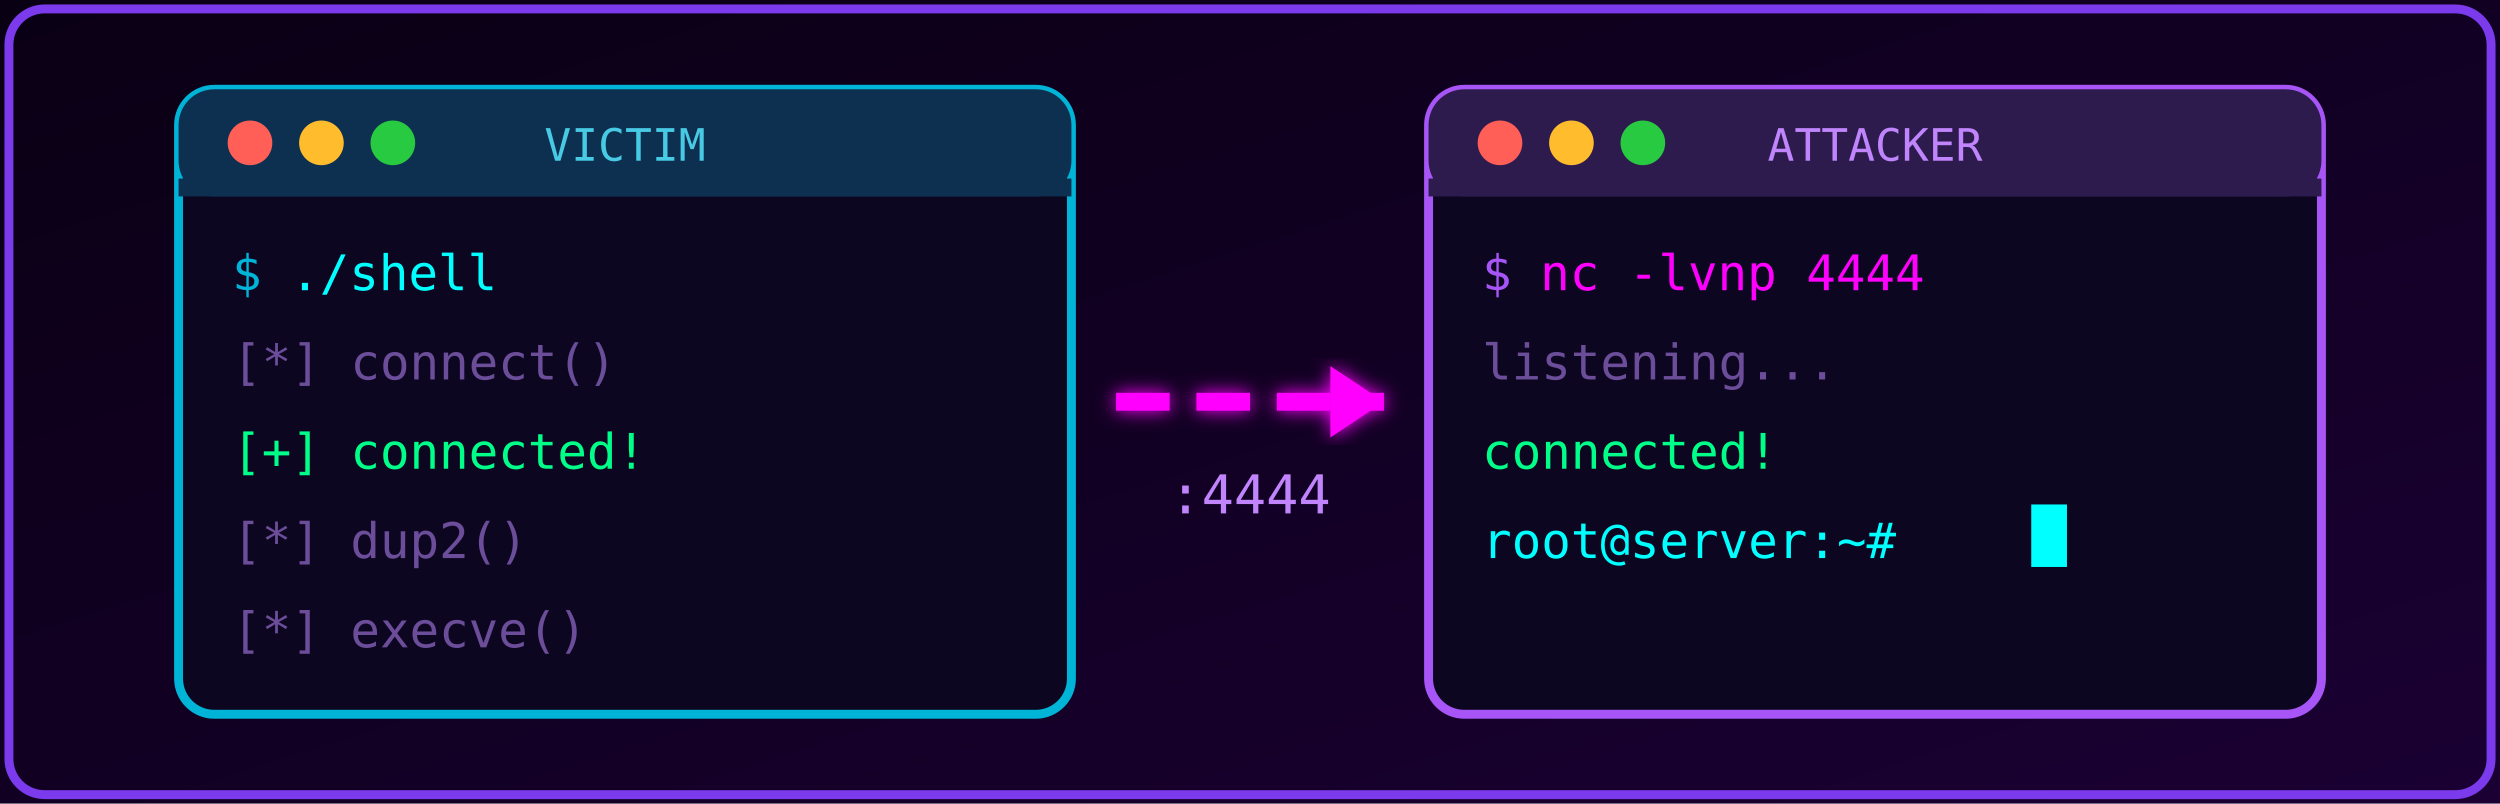
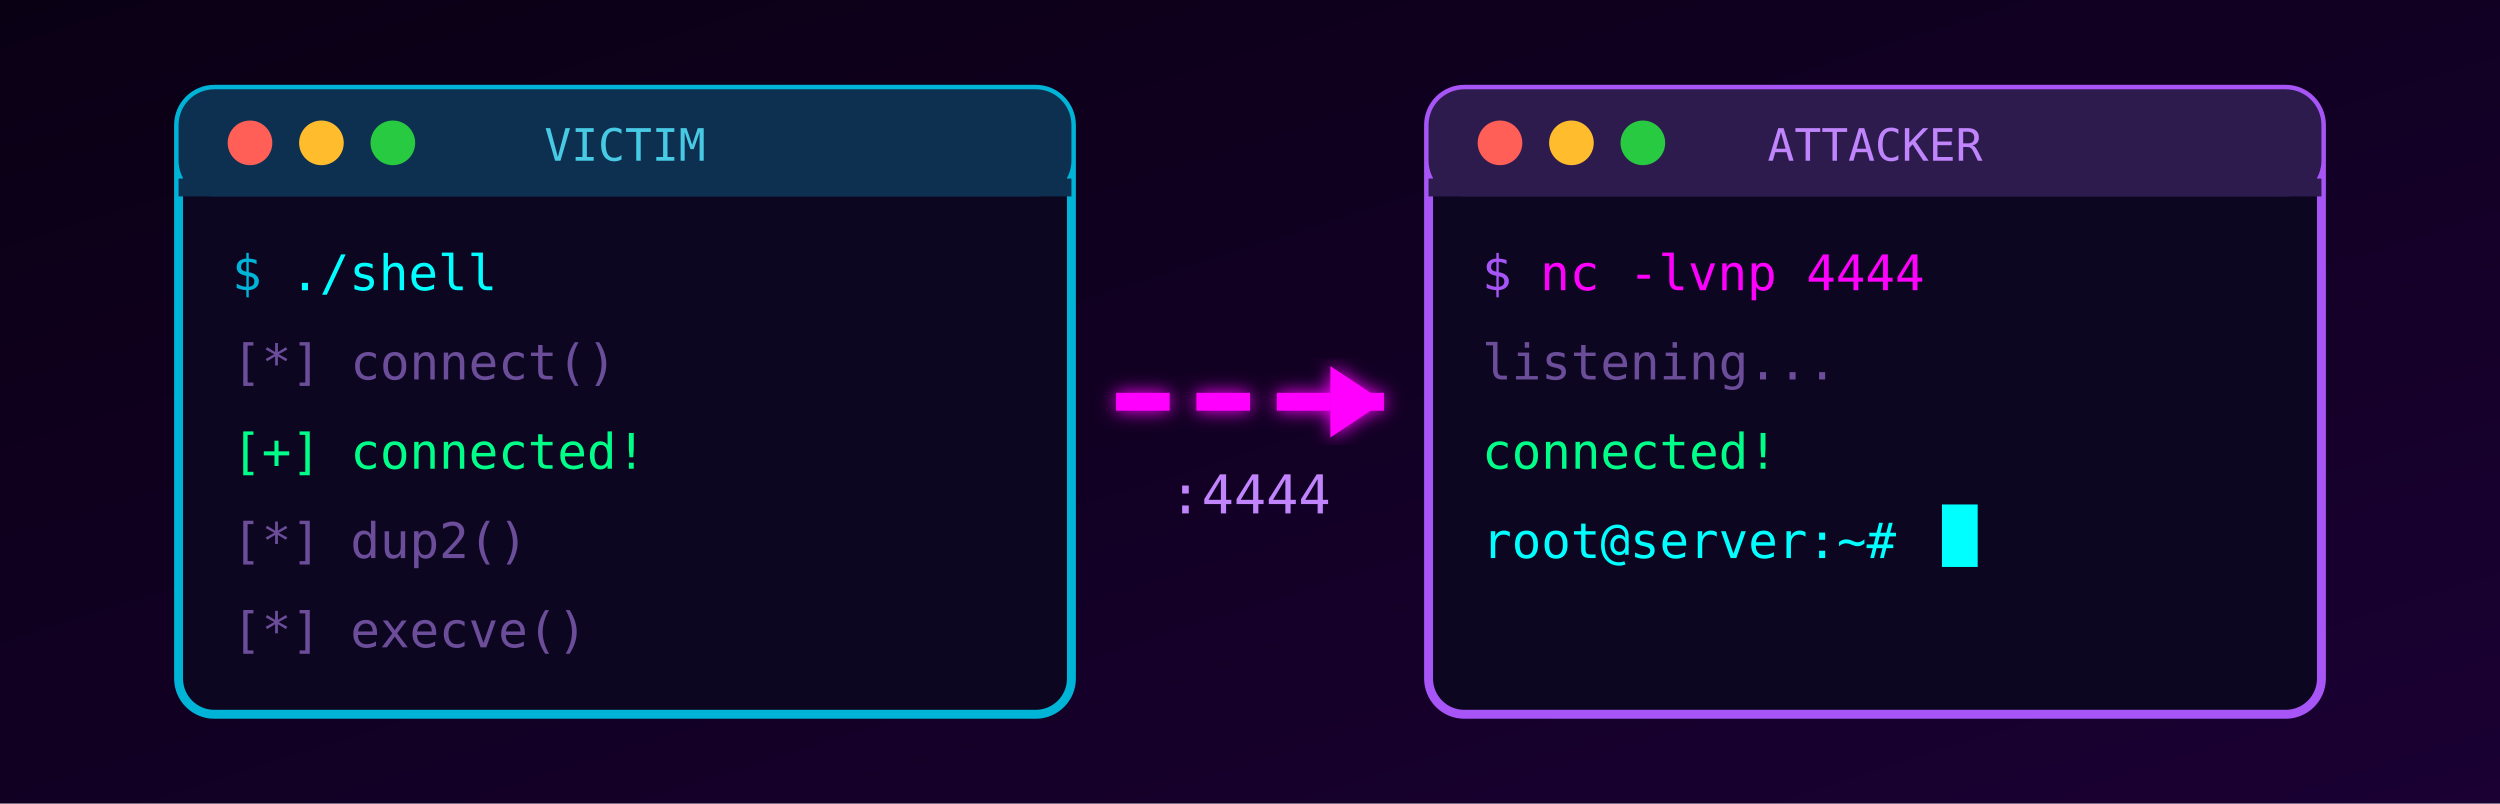
<svg xmlns="http://www.w3.org/2000/svg" viewBox="0 0 560 180" preserveAspectRatio="xMidYMid meet">
  <defs>
    <linearGradient id="bg" x1="0%" y1="0%" x2="100%" y2="100%">
      <stop offset="0%" style="stop-color:#0a0014" />
      <stop offset="100%" style="stop-color:#1a0033" />
    </linearGradient>
    <filter id="glow">
      <feGaussianBlur stdDeviation="2" result="blur" />
      <feMerge>
        <feMergeNode in="blur" />
        <feMergeNode in="SourceGraphic" />
      </feMerge>
    </filter>
  </defs>
  <rect width="560" height="180" fill="url(#bg)" />
-   <rect x="2" y="2" width="556" height="176" fill="none" stroke="#7c3aed" stroke-width="2" rx="8" />
  <rect x="40" y="20" width="200" height="140" rx="8" fill="#0d0620" stroke="#00b4d8" stroke-width="2" />
  <rect x="40" y="20" width="200" height="24" rx="8" fill="#0d3050" />
  <rect x="40" y="40" width="200" height="4" fill="#0d3050" />
  <circle cx="56" cy="32" r="5" fill="#ff5f56" />
  <circle cx="72" cy="32" r="5" fill="#ffbd2e" />
  <circle cx="88" cy="32" r="5" fill="#27ca40" />
  <text x="140" y="36" fill="#48cae4" font-family="monospace" font-size="10" text-anchor="middle">VICTIM</text>
  <g font-family="monospace" font-size="11">
    <text x="52" y="65" fill="#00b4d8">$</text>
    <text x="65" y="65" fill="#00ffff">./shell</text>
    <text x="52" y="85" fill="#6b4d9a">[*] connect()</text>
    <text x="52" y="105" fill="#00ff88">[+] connected!</text>
    <text x="52" y="125" fill="#6b4d9a">[*] dup2()</text>
    <text x="52" y="145" fill="#6b4d9a">[*] execve()</text>
  </g>
  <g filter="url(#glow)">
    <line x1="250" y1="90" x2="310" y2="90" stroke="#ff00ff" stroke-width="4" stroke-dasharray="12,6">
      <animate attributeName="stroke-dashoffset" values="18;0" dur="0.5s" repeatCount="indefinite" />
    </line>
    <polygon points="310,90 298,82 298,98" fill="#ff00ff" />
  </g>
  <text x="280" y="115" fill="#c084fc" font-family="monospace" font-size="12" text-anchor="middle">:4444</text>
  <rect x="320" y="20" width="200" height="140" rx="8" fill="#0d0620" stroke="#a855f7" stroke-width="2" />
  <rect x="320" y="20" width="200" height="24" rx="8" fill="#2d1b4e" />
  <rect x="320" y="40" width="200" height="4" fill="#2d1b4e" />
  <circle cx="336" cy="32" r="5" fill="#ff5f56" />
  <circle cx="352" cy="32" r="5" fill="#ffbd2e" />
  <circle cx="368" cy="32" r="5" fill="#27ca40" />
  <text x="420" y="36" fill="#c084fc" font-family="monospace" font-size="10" text-anchor="middle">ATTACKER</text>
  <g font-family="monospace" font-size="11">
    <text x="332" y="65" fill="#a855f7">$</text>
    <text x="345" y="65" fill="#ff00ff">nc -lvnp 4444</text>
    <text x="332" y="85" fill="#6b4d9a">listening...</text>
    <text x="332" y="105" fill="#00ff88">connected!</text>
    <text x="332" y="125" fill="#00ffff">root@server:~#</text>
-     <rect x="455" y="113" width="8" height="14" fill="#00ffff">
+     <rect x="435" y="113" width="8" height="14" fill="#00ffff">
      <animate attributeName="opacity" values="1;0;1" dur="1s" repeatCount="indefinite" />
    </rect>
  </g>
</svg>
